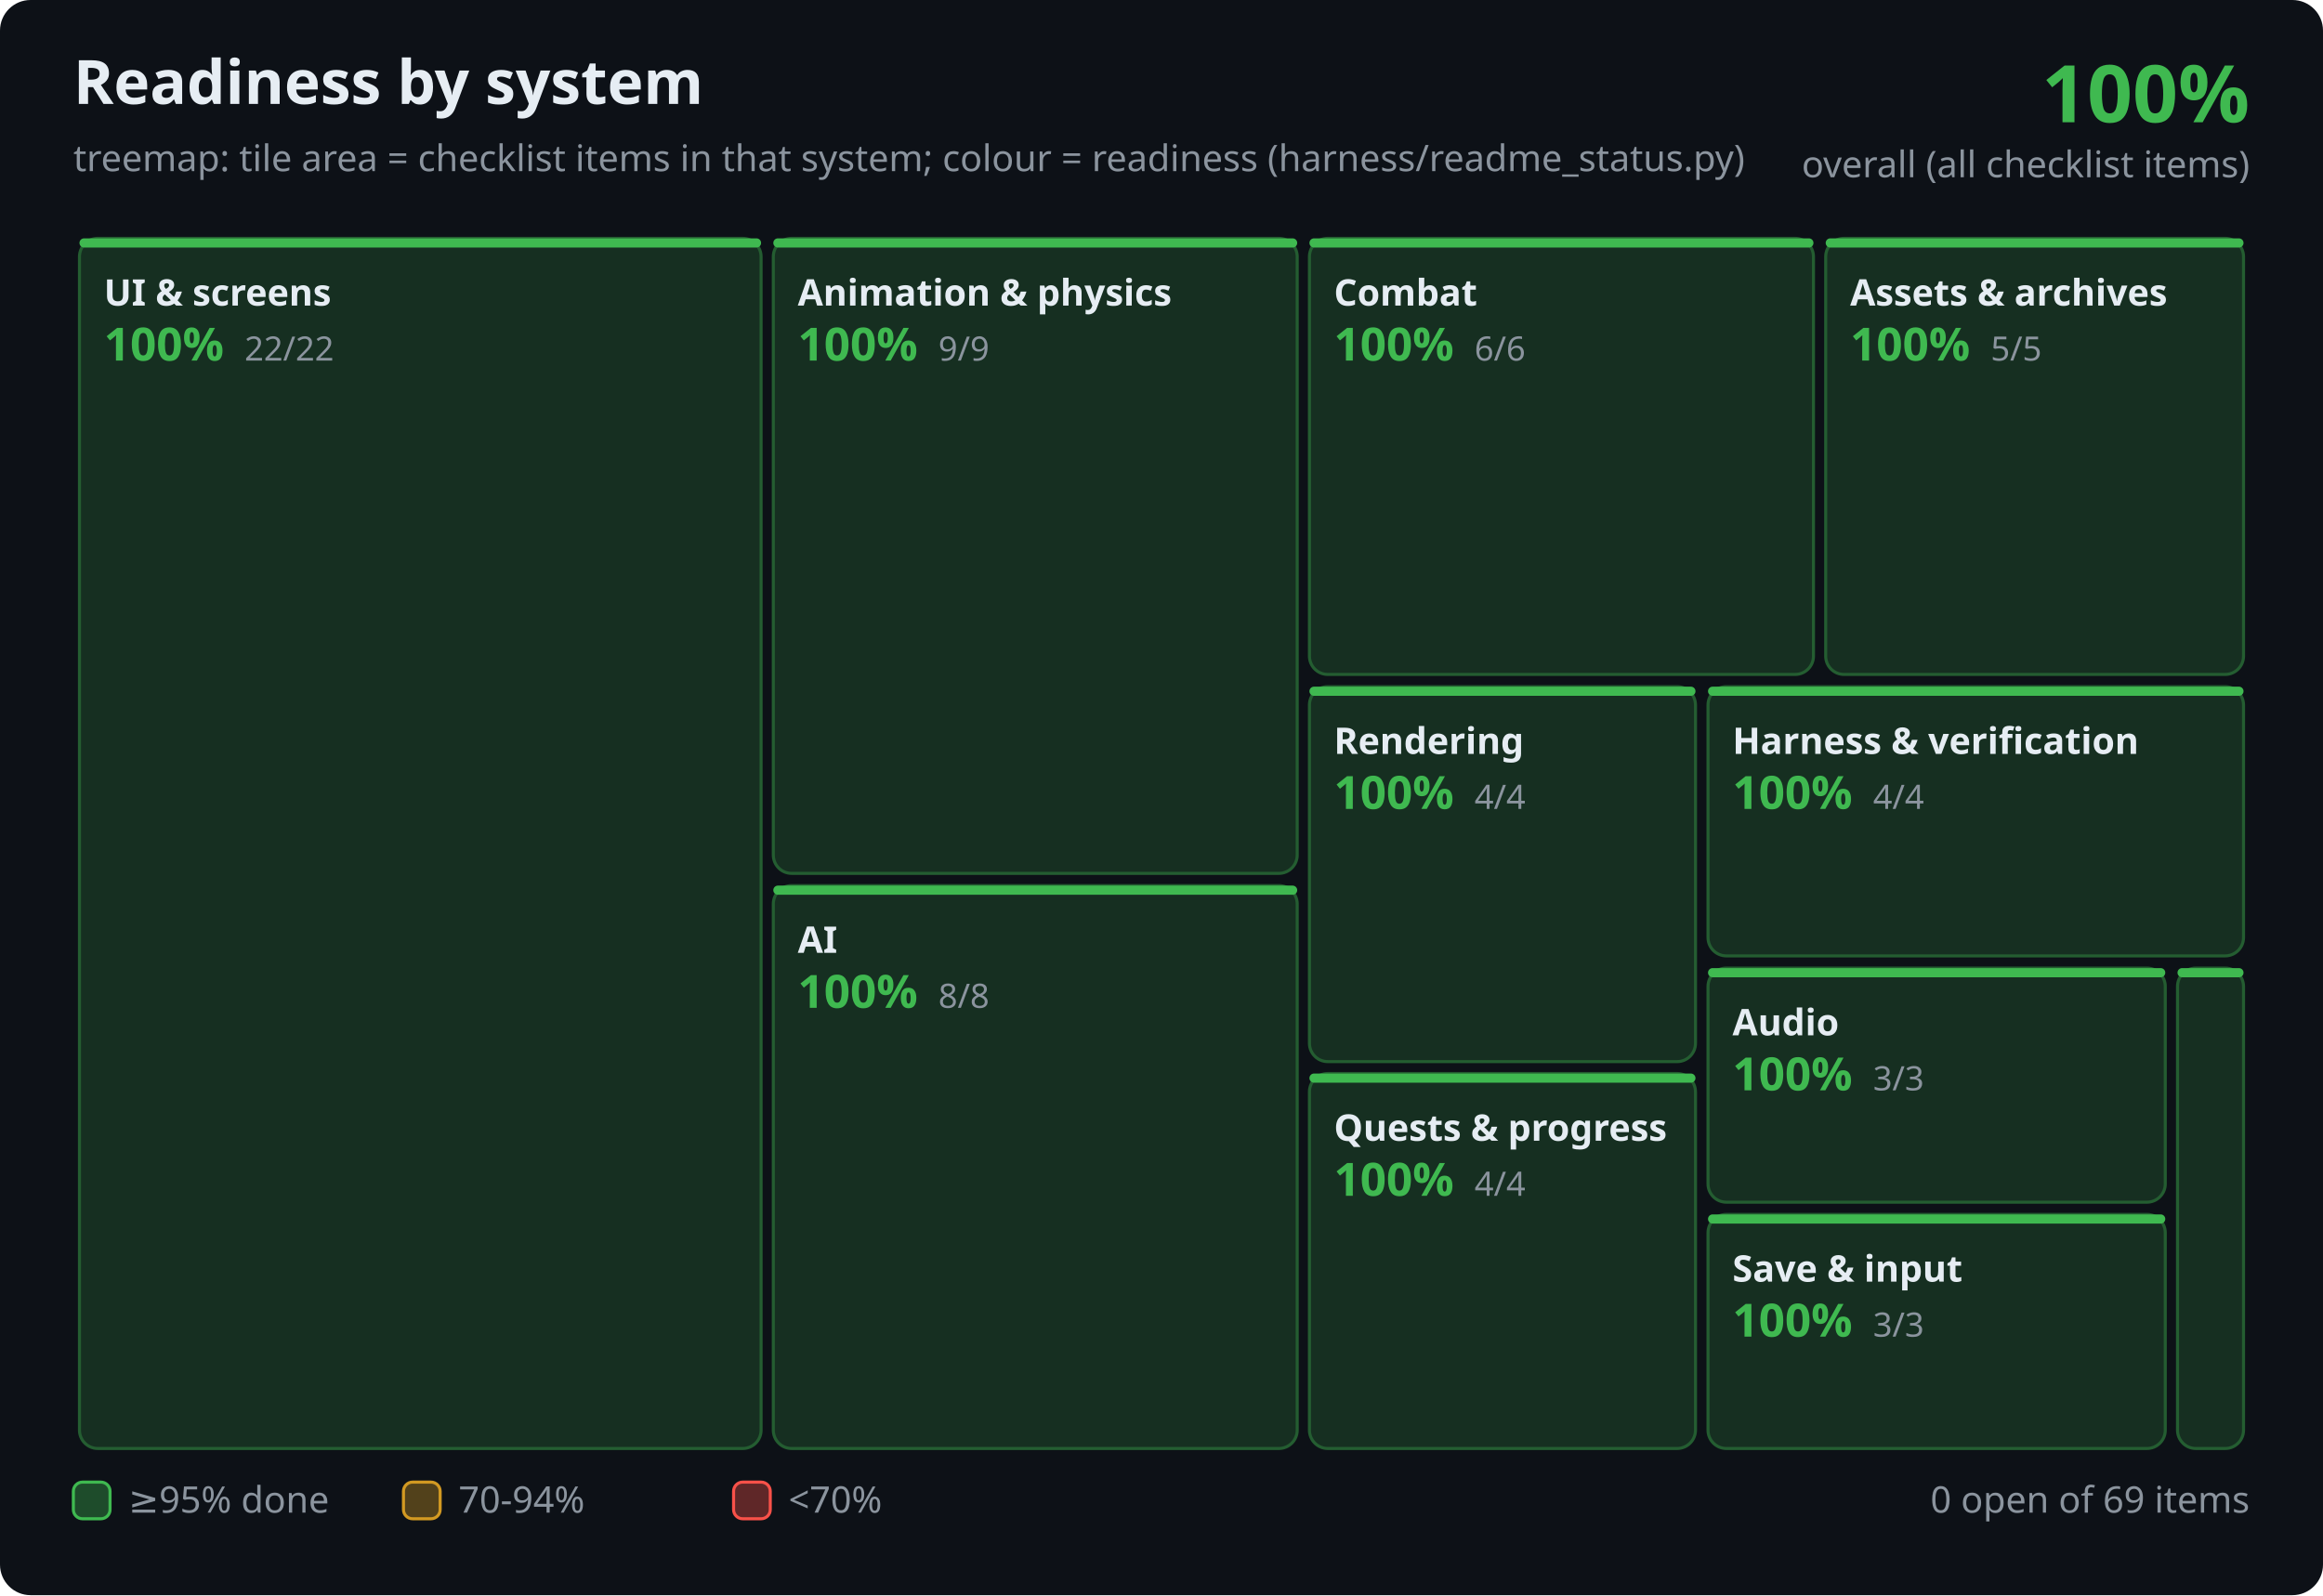
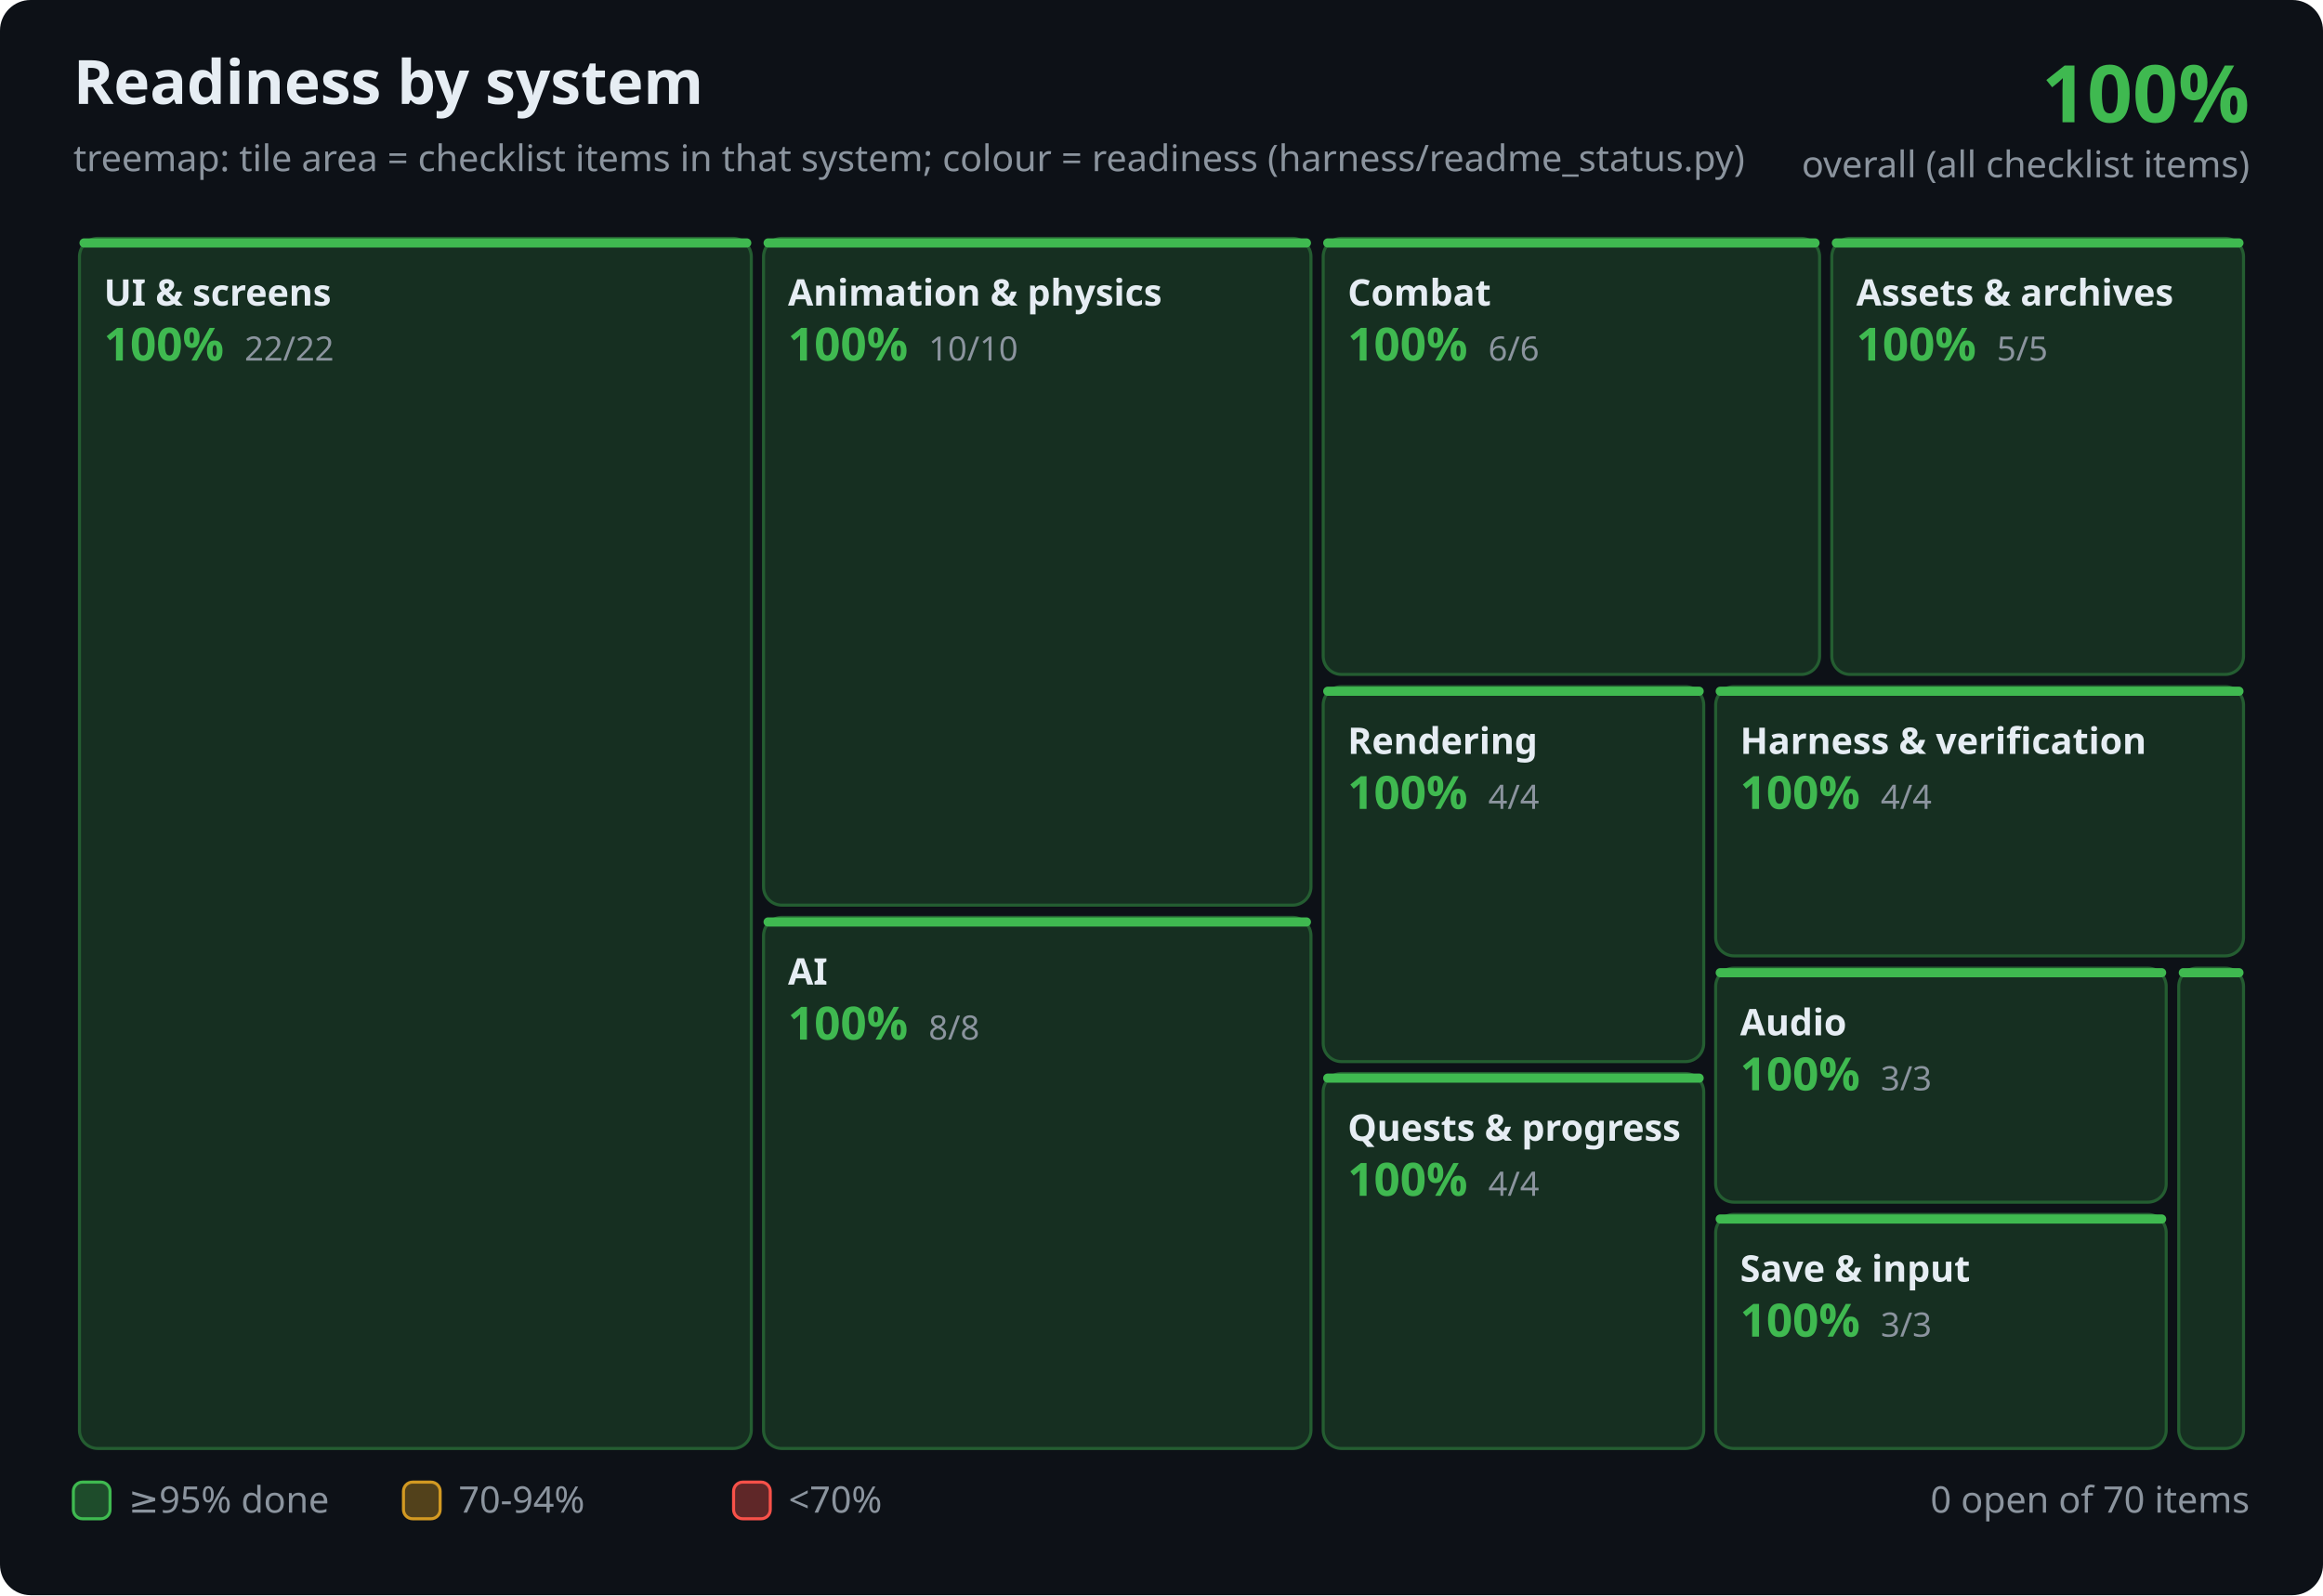
<svg xmlns="http://www.w3.org/2000/svg" width="760" height="522" viewBox="0 0 760 522" font-family="Segoe UI,Ubuntu,sans-serif">
  <rect width="760" height="522" rx="10" fill="#0d1117" />
  <text x="24" y="34" fill="#e6edf3" font-size="20" font-weight="600">Readiness by system</text>
  <text x="24" y="56" fill="#8b949e" font-size="12">treemap: tile area = checklist items in that system; colour = readiness (harness/readme_status.py)</text>
  <text x="736" y="40" fill="#3fb950" font-size="26" font-weight="700" text-anchor="end">100%</text>
  <text x="736" y="58" fill="#8b949e" font-size="12" text-anchor="end">overall (all checklist items)</text>
  <g>
-     <rect x="597.3" y="78.0" width="136.7" height="142.7" rx="6" fill="#162f21" stroke="#245d31" />
-     <rect x="597.3" y="78.0" width="136.7" height="3" rx="1.5" fill="#3fb950" />
-     <text x="605.3" y="100.0" fill="#e6edf3" font-size="12" font-weight="600">Assets &amp; archives</text>
-     <text x="605.3" y="118.0" fill="#3fb950" font-size="15" font-weight="700">100%</text>
-     <text x="651.3" y="118.0" fill="#8b949e" font-size="11">5/5</text>
+     <rect x="599.3" y="78.0" width="134.7" height="142.7" rx="6" fill="#162f21" stroke="#245d31" />
+     <rect x="599.3" y="78.0" width="134.7" height="3" rx="1.5" fill="#3fb950" />
+     <text x="607.3" y="100.0" fill="#e6edf3" font-size="12" font-weight="600">Assets &amp; archives</text>
+     <text x="607.3" y="118.0" fill="#3fb950" font-size="15" font-weight="700">100%</text>
+     <text x="653.3" y="118.0" fill="#8b949e" font-size="11">5/5</text>
  </g>
  <g>
-     <rect x="428.4" y="224.7" width="126.3" height="122.7" rx="6" fill="#162f21" stroke="#245d31" />
-     <rect x="428.4" y="224.7" width="126.3" height="3" rx="1.5" fill="#3fb950" />
-     <text x="436.4" y="246.7" fill="#e6edf3" font-size="12" font-weight="600">Rendering</text>
-     <text x="436.4" y="264.7" fill="#3fb950" font-size="15" font-weight="700">100%</text>
-     <text x="482.4" y="264.7" fill="#8b949e" font-size="11">4/4</text>
+     <rect x="432.9" y="224.7" width="124.5" height="122.7" rx="6" fill="#162f21" stroke="#245d31" />
+     <rect x="432.9" y="224.7" width="124.5" height="3" rx="1.5" fill="#3fb950" />
+     <text x="440.9" y="246.7" fill="#e6edf3" font-size="12" font-weight="600">Rendering</text>
+     <text x="440.9" y="264.7" fill="#3fb950" font-size="15" font-weight="700">100%</text>
+     <text x="486.9" y="264.7" fill="#8b949e" font-size="11">4/4</text>
  </g>
  <g>
-     <rect x="253.0" y="78.0" width="171.4" height="207.8" rx="6" fill="#162f21" stroke="#245d31" />
-     <rect x="253.0" y="78.0" width="171.4" height="3" rx="1.5" fill="#3fb950" />
-     <text x="261.0" y="100.0" fill="#e6edf3" font-size="12" font-weight="600">Animation &amp; physics</text>
-     <text x="261.0" y="118.0" fill="#3fb950" font-size="15" font-weight="700">100%</text>
-     <text x="307.0" y="118.0" fill="#8b949e" font-size="11">9/9</text>
+     <rect x="249.8" y="78.0" width="179.1" height="218.2" rx="6" fill="#162f21" stroke="#245d31" />
+     <rect x="249.8" y="78.0" width="179.1" height="3" rx="1.5" fill="#3fb950" />
+     <text x="257.8" y="100.0" fill="#e6edf3" font-size="12" font-weight="600">Animation &amp; physics</text>
+     <text x="257.8" y="118.0" fill="#3fb950" font-size="15" font-weight="700">100%</text>
+     <text x="303.8" y="118.0" fill="#8b949e" font-size="11">10/10</text>
  </g>
  <g>
-     <rect x="428.4" y="78.0" width="164.9" height="142.7" rx="6" fill="#162f21" stroke="#245d31" />
-     <rect x="428.4" y="78.0" width="164.9" height="3" rx="1.5" fill="#3fb950" />
-     <text x="436.4" y="100.0" fill="#e6edf3" font-size="12" font-weight="600">Combat</text>
-     <text x="436.4" y="118.0" fill="#3fb950" font-size="15" font-weight="700">100%</text>
-     <text x="482.4" y="118.0" fill="#8b949e" font-size="11">6/6</text>
+     <rect x="432.9" y="78.0" width="162.4" height="142.7" rx="6" fill="#162f21" stroke="#245d31" />
+     <rect x="432.9" y="78.0" width="162.4" height="3" rx="1.5" fill="#3fb950" />
+     <text x="440.9" y="100.0" fill="#e6edf3" font-size="12" font-weight="600">Combat</text>
+     <text x="440.9" y="118.0" fill="#3fb950" font-size="15" font-weight="700">100%</text>
+     <text x="486.9" y="118.0" fill="#8b949e" font-size="11">6/6</text>
  </g>
  <g>
-     <rect x="253.0" y="289.8" width="171.4" height="184.2" rx="6" fill="#162f21" stroke="#245d31" />
-     <rect x="253.0" y="289.8" width="171.4" height="3" rx="1.5" fill="#3fb950" />
-     <text x="261.0" y="311.8" fill="#e6edf3" font-size="12" font-weight="600">AI</text>
-     <text x="261.0" y="329.8" fill="#3fb950" font-size="15" font-weight="700">100%</text>
-     <text x="307.0" y="329.8" fill="#8b949e" font-size="11">8/8</text>
+     <rect x="249.8" y="300.2" width="179.1" height="173.8" rx="6" fill="#162f21" stroke="#245d31" />
+     <rect x="249.8" y="300.2" width="179.1" height="3" rx="1.5" fill="#3fb950" />
+     <text x="257.8" y="322.2" fill="#e6edf3" font-size="12" font-weight="600">AI</text>
+     <text x="257.8" y="340.2" fill="#3fb950" font-size="15" font-weight="700">100%</text>
+     <text x="303.8" y="340.2" fill="#8b949e" font-size="11">8/8</text>
  </g>
  <g>
-     <rect x="26.0" y="78.0" width="223.0" height="396.0" rx="6" fill="#162f21" stroke="#245d31" />
-     <rect x="26.0" y="78.0" width="223.0" height="3" rx="1.5" fill="#3fb950" />
+     <rect x="26.0" y="78.0" width="219.8" height="396.0" rx="6" fill="#162f21" stroke="#245d31" />
+     <rect x="26.0" y="78.0" width="219.8" height="3" rx="1.5" fill="#3fb950" />
    <text x="34.0" y="100.0" fill="#e6edf3" font-size="12" font-weight="600">UI &amp; screens</text>
    <text x="34.0" y="118.0" fill="#3fb950" font-size="15" font-weight="700">100%</text>
    <text x="80.0" y="118.0" fill="#8b949e" font-size="11">22/22</text>
  </g>
  <g>
-     <rect x="428.4" y="351.3" width="126.3" height="122.7" rx="6" fill="#162f21" stroke="#245d31" />
-     <rect x="428.4" y="351.3" width="126.3" height="3" rx="1.5" fill="#3fb950" />
-     <text x="436.4" y="373.3" fill="#e6edf3" font-size="12" font-weight="600">Quests &amp; progress</text>
-     <text x="436.4" y="391.3" fill="#3fb950" font-size="15" font-weight="700">100%</text>
-     <text x="482.4" y="391.3" fill="#8b949e" font-size="11">4/4</text>
+     <rect x="432.9" y="351.3" width="124.5" height="122.7" rx="6" fill="#162f21" stroke="#245d31" />
+     <rect x="432.9" y="351.3" width="124.5" height="3" rx="1.5" fill="#3fb950" />
+     <text x="440.9" y="373.3" fill="#e6edf3" font-size="12" font-weight="600">Quests &amp; progress</text>
+     <text x="440.9" y="391.3" fill="#3fb950" font-size="15" font-weight="700">100%</text>
+     <text x="486.9" y="391.3" fill="#8b949e" font-size="11">4/4</text>
  </g>
  <g>
-     <rect x="558.8" y="316.8" width="149.6" height="76.6" rx="6" fill="#162f21" stroke="#245d31" />
-     <rect x="558.8" y="316.8" width="149.6" height="3" rx="1.5" fill="#3fb950" />
-     <text x="566.8" y="338.8" fill="#e6edf3" font-size="12" font-weight="600">Audio</text>
-     <text x="566.8" y="356.8" fill="#3fb950" font-size="15" font-weight="700">100%</text>
-     <text x="612.8" y="356.8" fill="#8b949e" font-size="11">3/3</text>
+     <rect x="561.3" y="316.8" width="147.4" height="76.6" rx="6" fill="#162f21" stroke="#245d31" />
+     <rect x="561.3" y="316.8" width="147.4" height="3" rx="1.5" fill="#3fb950" />
+     <text x="569.3" y="338.8" fill="#e6edf3" font-size="12" font-weight="600">Audio</text>
+     <text x="569.3" y="356.8" fill="#3fb950" font-size="15" font-weight="700">100%</text>
+     <text x="615.3" y="356.8" fill="#8b949e" font-size="11">3/3</text>
  </g>
  <g>
-     <rect x="558.8" y="397.4" width="149.6" height="76.6" rx="6" fill="#162f21" stroke="#245d31" />
-     <rect x="558.8" y="397.4" width="149.6" height="3" rx="1.5" fill="#3fb950" />
-     <text x="566.8" y="419.4" fill="#e6edf3" font-size="12" font-weight="600">Save &amp; input</text>
-     <text x="566.8" y="437.4" fill="#3fb950" font-size="15" font-weight="700">100%</text>
-     <text x="612.8" y="437.4" fill="#8b949e" font-size="11">3/3</text>
+     <rect x="561.3" y="397.4" width="147.4" height="76.6" rx="6" fill="#162f21" stroke="#245d31" />
+     <rect x="561.3" y="397.4" width="147.4" height="3" rx="1.5" fill="#3fb950" />
+     <text x="569.3" y="419.4" fill="#e6edf3" font-size="12" font-weight="600">Save &amp; input</text>
+     <text x="569.3" y="437.4" fill="#3fb950" font-size="15" font-weight="700">100%</text>
+     <text x="615.3" y="437.4" fill="#8b949e" font-size="11">3/3</text>
  </g>
  <g>
-     <rect x="712.4" y="316.8" width="21.6" height="157.2" rx="6" fill="#162f21" stroke="#245d31" />
-     <rect x="712.4" y="316.8" width="21.6" height="3" rx="1.5" fill="#3fb950" />
+     <rect x="712.8" y="316.8" width="21.2" height="157.2" rx="6" fill="#162f21" stroke="#245d31" />
+     <rect x="712.8" y="316.8" width="21.2" height="3" rx="1.5" fill="#3fb950" />
  </g>
  <g>
-     <rect x="558.8" y="224.7" width="175.2" height="88.1" rx="6" fill="#162f21" stroke="#245d31" />
-     <rect x="558.8" y="224.7" width="175.2" height="3" rx="1.5" fill="#3fb950" />
-     <text x="566.8" y="246.7" fill="#e6edf3" font-size="12" font-weight="600">Harness &amp; verification</text>
-     <text x="566.8" y="264.7" fill="#3fb950" font-size="15" font-weight="700">100%</text>
-     <text x="612.8" y="264.7" fill="#8b949e" font-size="11">4/4</text>
+     <rect x="561.3" y="224.7" width="172.7" height="88.1" rx="6" fill="#162f21" stroke="#245d31" />
+     <rect x="561.3" y="224.7" width="172.7" height="3" rx="1.5" fill="#3fb950" />
+     <text x="569.3" y="246.7" fill="#e6edf3" font-size="12" font-weight="600">Harness &amp; verification</text>
+     <text x="569.3" y="264.7" fill="#3fb950" font-size="15" font-weight="700">100%</text>
+     <text x="615.3" y="264.7" fill="#8b949e" font-size="11">4/4</text>
  </g>
  <rect x="24" y="485" width="12" height="12" rx="3" fill="#1e4c2b" stroke="#3fb950" />
  <text x="42" y="495" fill="#8b949e" font-size="12">≥95% done</text>
  <rect x="132" y="485" width="12" height="12" rx="3" fill="#52411b" stroke="#d29922" />
  <text x="150" y="495" fill="#8b949e" font-size="12">70-94%</text>
  <rect x="240" y="485" width="12" height="12" rx="3" fill="#5f2728" stroke="#f85149" />
  <text x="258" y="495" fill="#8b949e" font-size="12">&lt;70%</text>
-   <text x="736" y="495" fill="#8b949e" font-size="12" text-anchor="end">0 open of 69 items</text>
+   <text x="736" y="495" fill="#8b949e" font-size="12" text-anchor="end">0 open of 70 items</text>
</svg>
